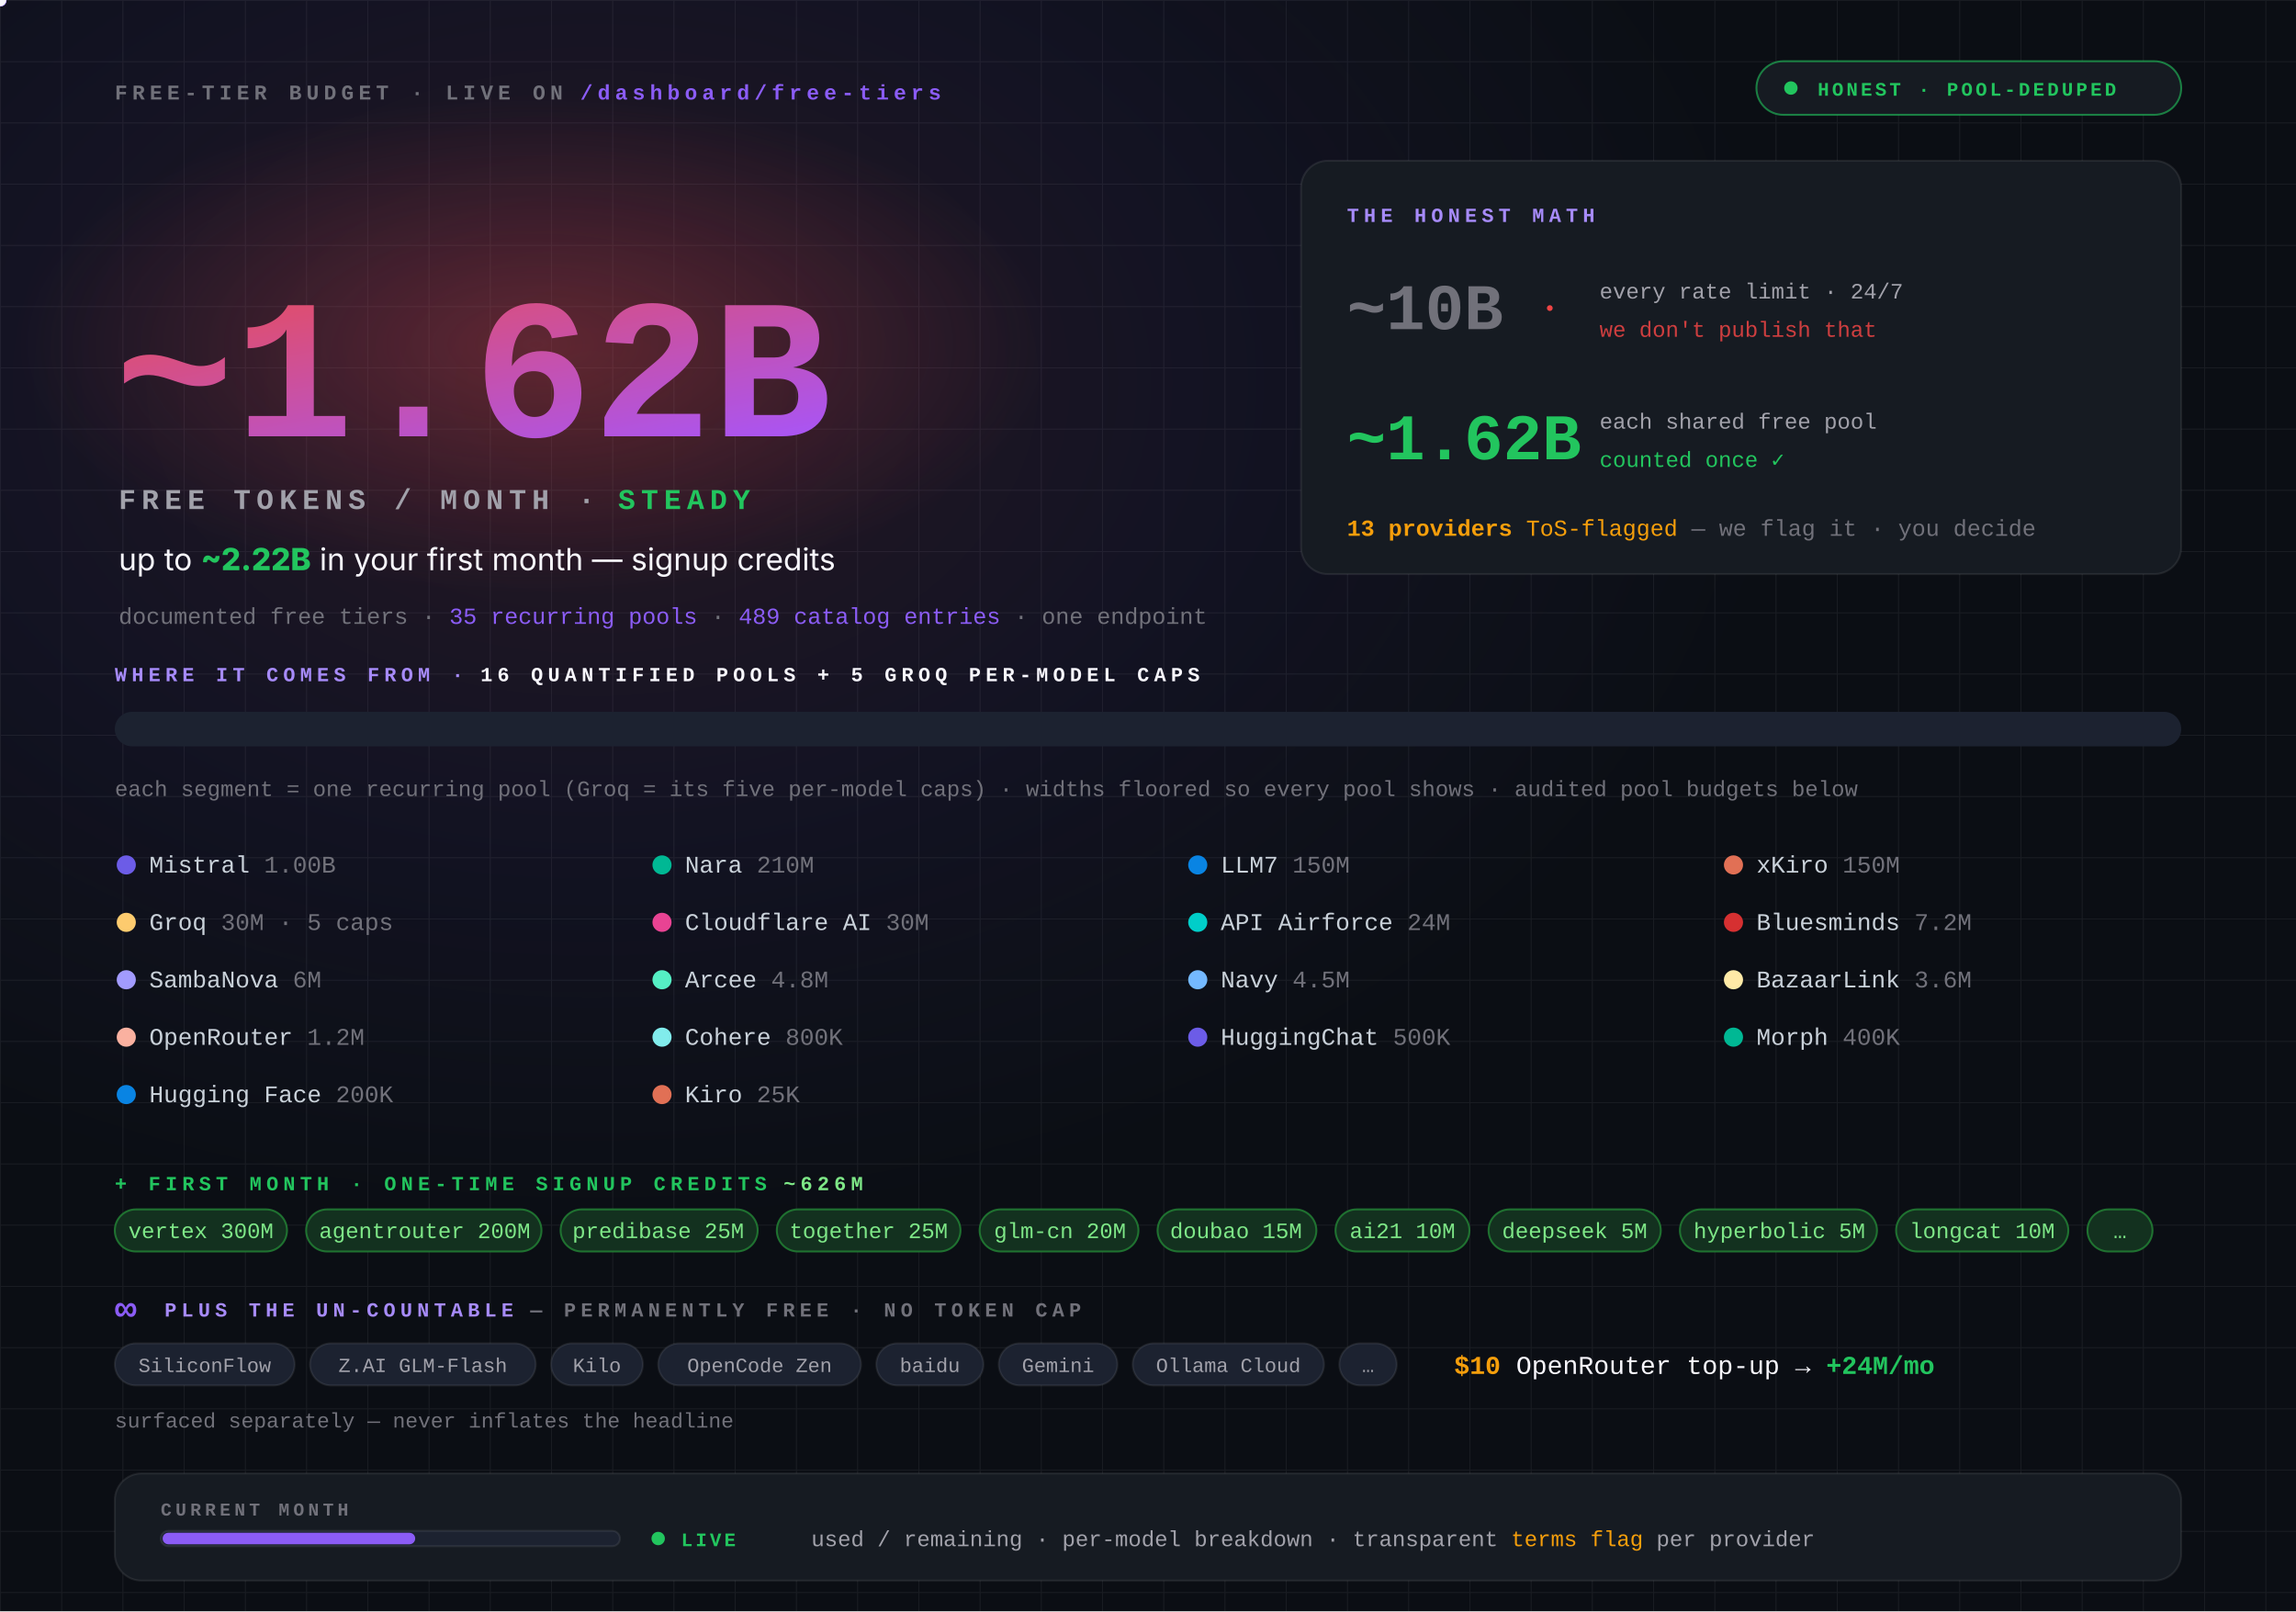
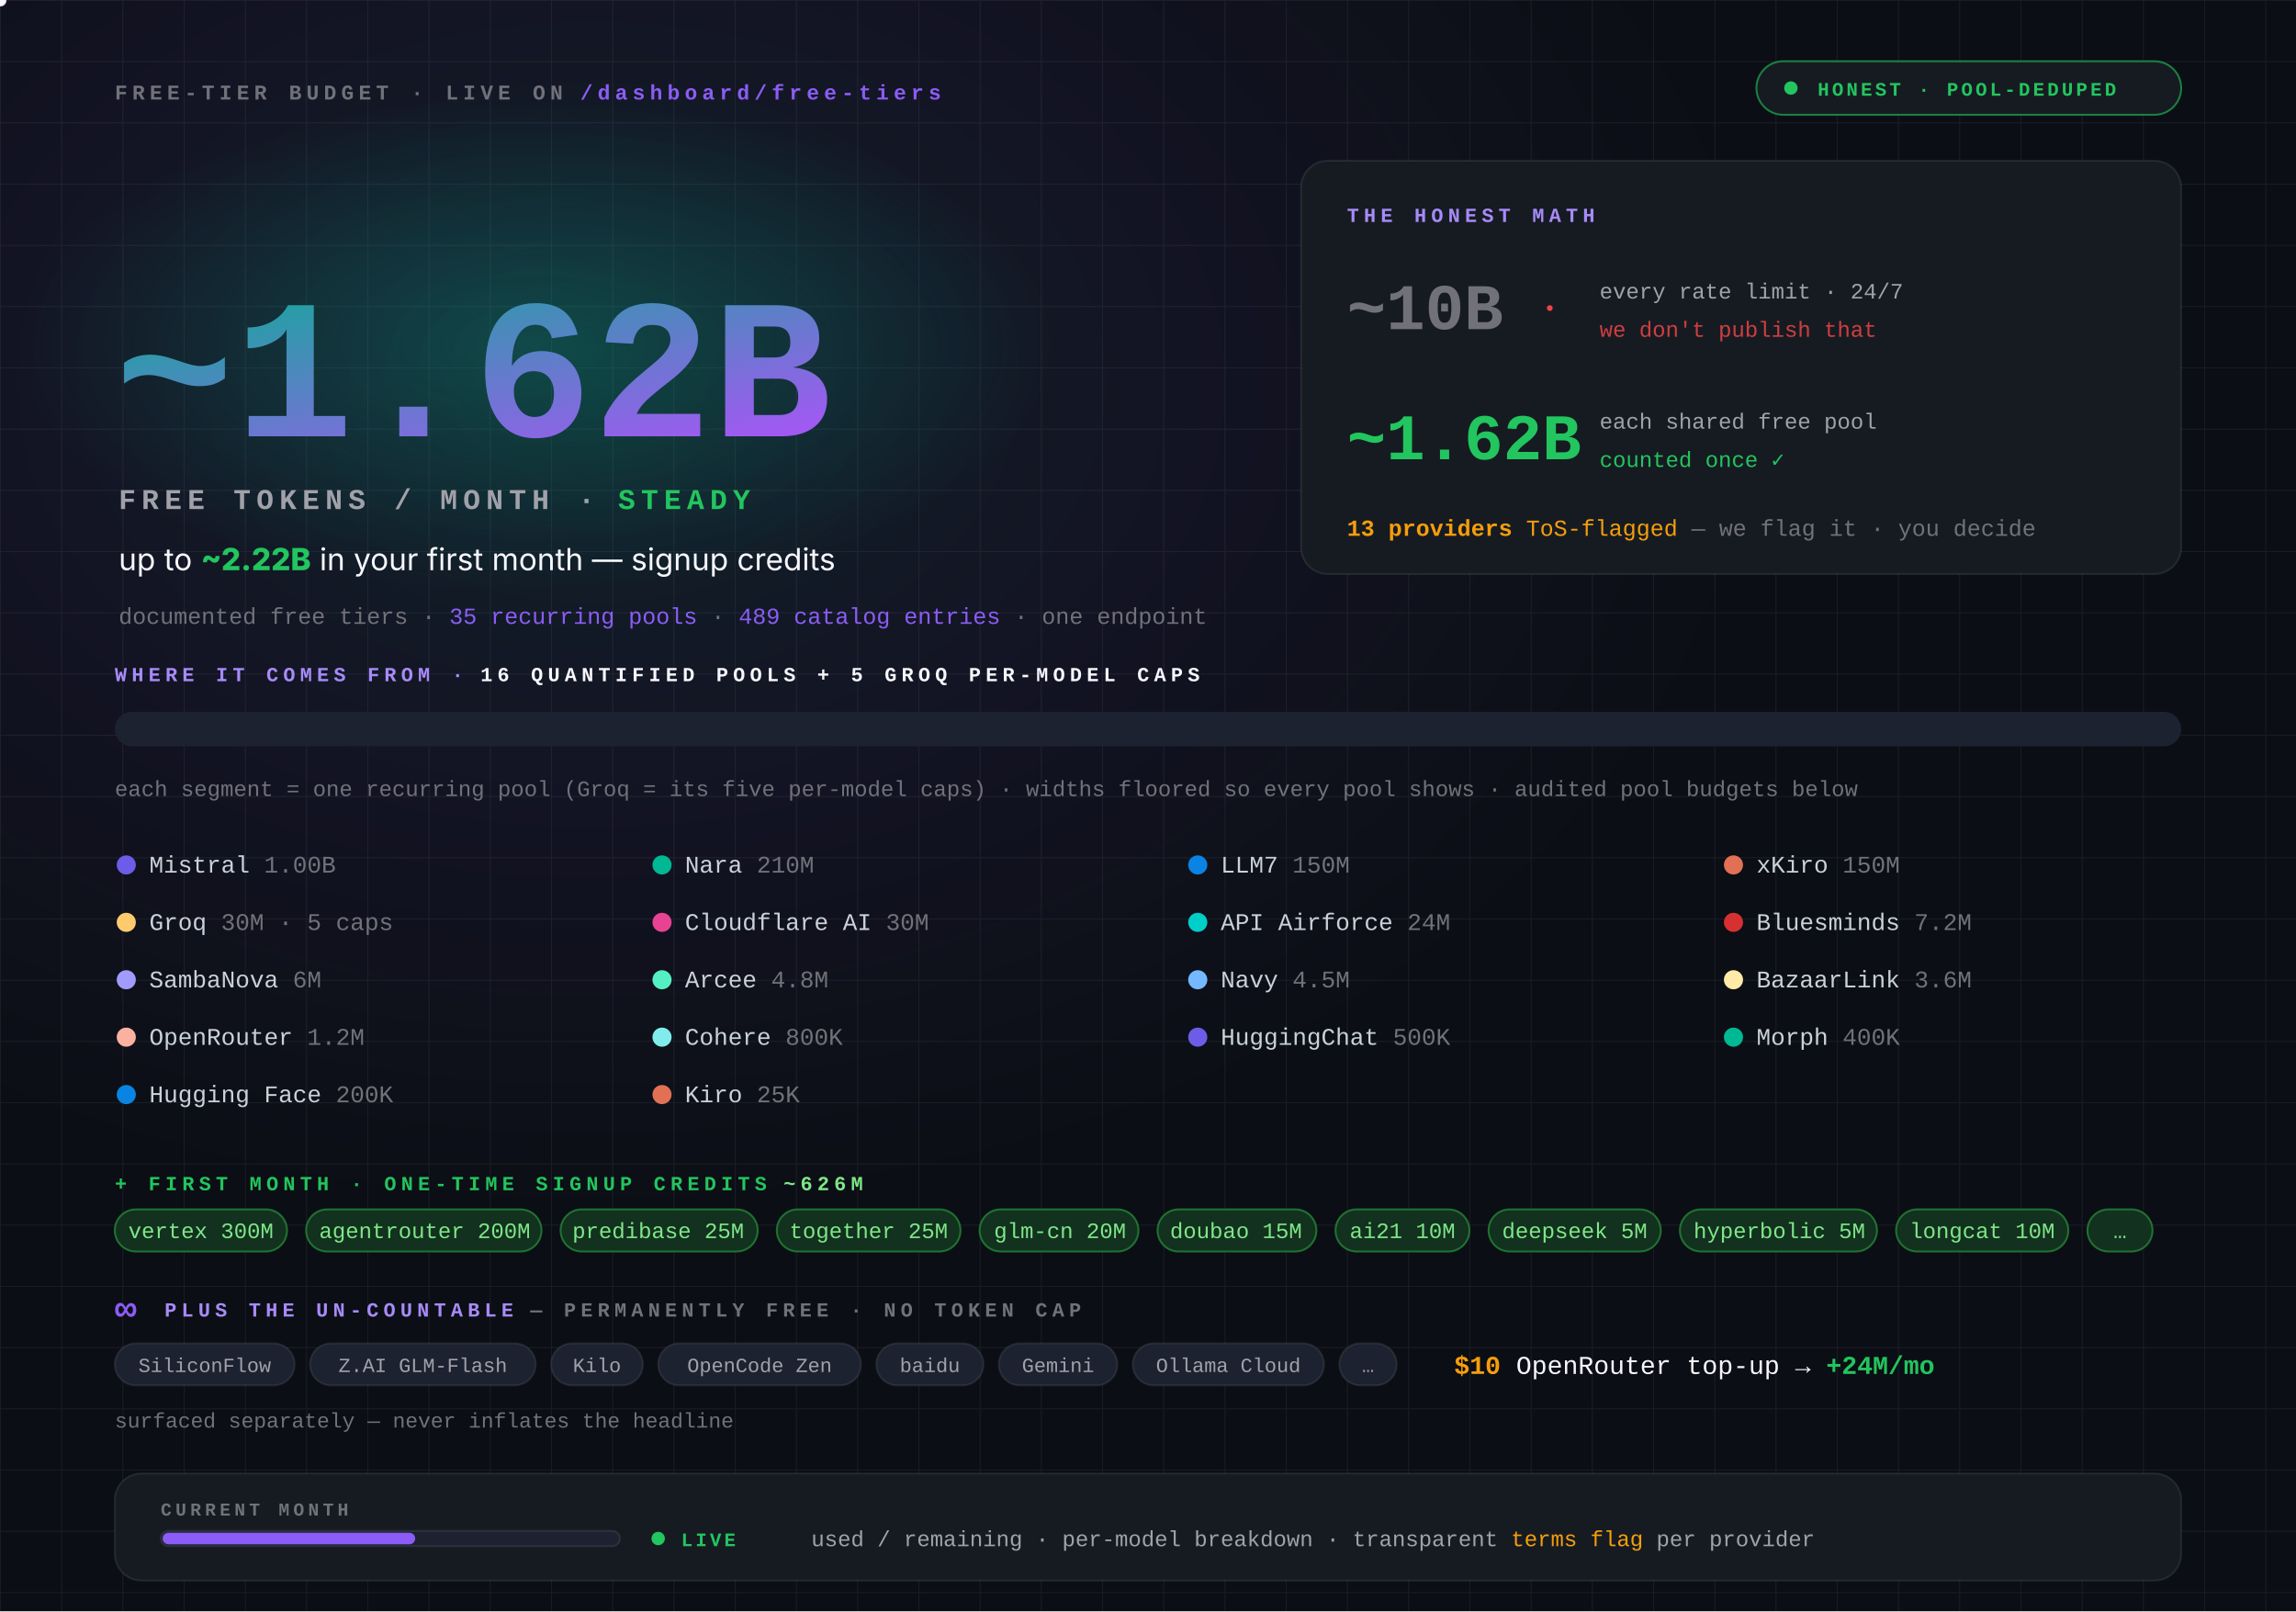
<svg xmlns="http://www.w3.org/2000/svg" viewBox="0 0 1200 842" role="img" aria-label="Pusula free-tier budget: about 1.62 billion free tokens per month steady, up to about 2.22 billion in the first month with signup credits. The catalog contains 482 rows, 475 active and 7 discontinued, grouped into 35 recurring pool keys; 17 pools have a published positive monthly token budget and 18 have a zero, uncapped, or keyless budget. Honest pool-deduped math counts each shared free pool once; 13 providers carry a terms-of-service avoid flag. The 17 quantified pools plus five per-model Groq caps are Mistral 1 billion, Nara 210 million, LLM7 150 million, xKiro 150 million, Groq 30 million across five per-model caps, Cloudflare AI 30 million, API Airforce 24 million, Bluesminds 7.2 million, SambaNova 6 million, Arcee 4.8 million, Navy 4.5 million, BazaarLink 3.6 million, OpenRouter 1.2 million, Cohere 800 thousand, HuggingChat 500 thousand, Morph 400 thousand, Hugging Face 200 thousand, and Kiro 25 thousand. One-time signup credits add about 626 million. Uncapped providers and the OpenRouter top-up boost are shown separately so they do not inflate the headline. A further 6 million behind regional identity verification (ModelScope) is also shown apart. Live usage remains available at /dashboard/free-tiers.">
  <defs>
    <pattern id="gridPaperF" width="32" height="32" patternUnits="userSpaceOnUse">
      <path d="M 32 0 L 0 0 0 32" fill="none" stroke="#ffffff" stroke-opacity="0.06" stroke-width="1" />
    </pattern>
    <radialGradient id="bgGlowF" cx="26%" cy="24%" r="52%">
-       <stop offset="0%" stop-color="#e54d5e" stop-opacity="0.14" />
+       <stop offset="0%" stop-color="#14a89a" stop-opacity="0.14" />
      <stop offset="55%" stop-color="#8b5cf6" stop-opacity="0.06" />
      <stop offset="100%" stop-color="#6366f1" stop-opacity="0" />
    </radialGradient>
    <linearGradient id="gradBrandF" x1="0" y1="0" x2="1" y2="1">
-       <stop offset="0%" stop-color="#e54d5e" />
+       <stop offset="0%" stop-color="#14a89a" />
      <stop offset="100%" stop-color="#a855f7" />
    </linearGradient>
    <radialGradient id="heroGlowF" cx="50%" cy="50%" r="50%">
-       <stop offset="0%" stop-color="#e54d5e" stop-opacity="0.30" />
-       <stop offset="100%" stop-color="#e54d5e" stop-opacity="0" />
+       <stop offset="0%" stop-color="#14a89a" stop-opacity="0.30" />
+       <stop offset="100%" stop-color="#14a89a" stop-opacity="0" />
    </radialGradient>
    <path id="pTk1F" d="M 44,84 C 150,112 190,146 302,168" />
    <path id="pTk2F" d="M 30,310 C 136,290 176,240 296,206" />
    <path id="pTk3F" d="M 96,436 C 186,392 208,308 314,230" />
    <clipPath id="barShapeF">
      <rect x="60" y="372" width="1080" height="18" rx="9" />
    </clipPath>
    <clipPath id="barRevF">
      <rect x="60" y="372" width="0" height="18">
        <animate attributeName="width" values="1080;0;1080;1080" keyTimes="0;0.02;0.24;1" dur="10s" repeatCount="indefinite" />
      </rect>
    </clipPath>
  </defs>
  <rect width="1200" height="842" fill="#0b0e14" />
  <rect width="1200" height="842" fill="url(#gridPaperF)" />
  <rect width="1200" height="842" fill="url(#bgGlowF)" />
  <text x="60" y="52" font-family="Consolas, 'Courier New', monospace" font-size="11" letter-spacing="2.5" font-weight="700" fill="#71717a">FREE-TIER BUDGET · LIVE ON <tspan fill="#8b5cf6">/dashboard/free-tiers</tspan>
  </text>
  <g transform="translate(918, 32)">
    <rect width="222" height="28" rx="14" fill="#161b22" stroke="#22c55e" stroke-width="1" stroke-opacity="0.6" />
    <circle cx="18" cy="14" r="3.5" fill="#22c55e">
      <animate attributeName="opacity" values="1;0.35;1" dur="1.6s" repeatCount="indefinite" />
    </circle>
    <text x="32" y="18" font-family="Consolas, 'Courier New', monospace" font-size="10" letter-spacing="1.5" font-weight="700" fill="#22c55e">HONEST · POOL-DEDUPED</text>
  </g>
  <ellipse cx="280" cy="180" rx="270" ry="130" fill="url(#heroGlowF)">
    <animate attributeName="rx" values="250;290;250" dur="4s" repeatCount="indefinite" />
  </ellipse>
  <g fill="#a78bfa">
    <circle r="3.4">
      <animateMotion dur="2.4s" repeatCount="indefinite" begin="0s">
        <mpath href="#pTk1F" />
      </animateMotion>
      <animate attributeName="opacity" values="0;1;1;0" dur="2.4s" begin="0s" repeatCount="indefinite" />
    </circle>
    <circle r="3.4">
      <animateMotion dur="2.4s" repeatCount="indefinite" begin="0.8s">
        <mpath href="#pTk2F" />
      </animateMotion>
      <animate attributeName="opacity" values="0;1;1;0" dur="2.4s" begin="0.8s" repeatCount="indefinite" />
    </circle>
    <circle r="3.4">
      <animateMotion dur="2.4s" repeatCount="indefinite" begin="1.6s">
        <mpath href="#pTk3F" />
      </animateMotion>
      <animate attributeName="opacity" values="0;1;1;0" dur="2.4s" begin="1.6s" repeatCount="indefinite" />
    </circle>
  </g>
  <text x="60" y="228" font-family="Consolas, 'Courier New', monospace" font-size="104" font-weight="800" fill="url(#gradBrandF)">~1.62B</text>
  <text x="62" y="266" font-family="Consolas, 'Courier New', monospace" font-size="15" letter-spacing="3" font-weight="700" fill="#a1a1aa">FREE TOKENS / MONTH · <tspan fill="#22c55e">STEADY</tspan>
  </text>
  <text x="62" y="298" font-family="Inter, 'Segoe UI', Arial, Helvetica, system-ui, sans-serif" font-size="16" fill="#F7F6FC">up to <tspan font-weight="800" fill="#22c55e">~2.22B</tspan> in your first month — signup credits</text>
  <text x="62" y="326" font-family="Consolas, 'Courier New', monospace" font-size="12" fill="#71717a">documented free tiers · <tspan fill="#8b5cf6">35 recurring pools</tspan> · <tspan fill="#8b5cf6">489 catalog entries</tspan> · one endpoint</text>
  <rect x="680" y="84" width="460" height="216" rx="14" fill="#161b22" stroke="#ffffff" stroke-opacity="0.08" stroke-width="1" />
  <text x="704" y="116" font-family="Consolas, 'Courier New', monospace" font-size="10.5" letter-spacing="2.5" font-weight="700" fill="#a78bfa">THE HONEST MATH</text>
  <text x="704" y="172" font-family="Consolas, 'Courier New', monospace" font-size="34" font-weight="800" fill="#71717a">~10B</text>
  <line x1="698" y1="161" x2="810" y2="161" stroke="#ef4444" stroke-width="3" stroke-linecap="round" stroke-dasharray="112" stroke-dashoffset="112">
    <animate attributeName="stroke-dashoffset" values="0;112;0;0" keyTimes="0;0.10;0.18;1" dur="10s" repeatCount="indefinite" />
  </line>
  <text x="836" y="156" font-family="Consolas, 'Courier New', monospace" font-size="11.5" fill="#a1a1aa">every rate limit · 24/7</text>
  <text x="836" y="176" font-family="Consolas, 'Courier New', monospace" font-size="11.5" fill="#ef4444" opacity="0.85">we don't publish that</text>
  <text x="704" y="240" font-family="Consolas, 'Courier New', monospace" font-size="34" font-weight="800" fill="#22c55e">~1.62B</text>
  <text x="836" y="224" font-family="Consolas, 'Courier New', monospace" font-size="11.5" fill="#a1a1aa">each shared free pool</text>
  <text x="836" y="244" font-family="Consolas, 'Courier New', monospace" font-size="11.5" fill="#22c55e">counted once ✓</text>
  <text x="704" y="280" font-family="Consolas, 'Courier New', monospace" font-size="12" fill="#f59e0b">
    <tspan font-weight="800">13 providers</tspan> ToS-flagged <tspan fill="#71717a">— we flag it · you decide</tspan>
  </text>
  <text x="60" y="356" font-family="Consolas, 'Courier New', monospace" font-size="10.5" letter-spacing="2.5" font-weight="700" fill="#a78bfa">WHERE IT COMES FROM · <tspan fill="#F7F6FC">16 QUANTIFIED POOLS + 5 GROQ PER-MODEL CAPS</tspan>
  </text>
  <g clip-path="url(#barShapeF)">
    <rect x="60" y="372" width="1080" height="18" fill="#1c2230" />
    <g clip-path="url(#barRevF)">
      <rect x="60.0" y="372" width="579.0" height="18" fill="#6c5ce7" />
      <rect x="640.0" y="372" width="127.6" height="18" fill="#00b894" />
      <rect x="768.6" y="372" width="93.3" height="18" fill="#0984e3" />
      <rect x="862.9" y="372" width="93.3" height="18" fill="#e17055" />
      <rect x="957.2" y="372" width="24.7" height="18" fill="#fdcb6e" />
      <rect x="982.9" y="372" width="24.7" height="18" fill="#e84393" />
      <rect x="1008.6" y="372" width="21.2" height="18" fill="#00cec9" />
      <rect x="1030.8" y="372" width="11.6" height="18" fill="#d63031" />
      <rect x="1043.4" y="372" width="10.9" height="18" fill="#a29bfe" />
      <rect x="1055.3" y="372" width="10.2" height="18" fill="#55efc4" />
      <rect x="1066.5" y="372" width="10.1" height="18" fill="#74b9ff" />
      <rect x="1077.6" y="372" width="9.6" height="18" fill="#ffeaa7" />
      <rect x="1088.2" y="372" width="8.2" height="18" fill="#fab1a0" />
      <rect x="1097.4" y="372" width="8.0" height="18" fill="#81ecec" />
      <rect x="1106.4" y="372" width="7.8" height="18" fill="#6c5ce7" />
      <rect x="1115.2" y="372" width="7.7" height="18" fill="#00b894" />
      <rect x="1123.9" y="372" width="7.6" height="18" fill="#0984e3" />
      <rect x="1132.5" y="372" width="7.5" height="18" fill="#e17055" />
    </g>
  </g>
  <circle r="3.2" fill="#F7F6FC">
    <animateMotion path="M 60,381 L 1140,381" keyPoints="0;0;1;1" keyTimes="0;0.02;0.24;1" calcMode="linear" dur="10s" repeatCount="indefinite" />
    <animate attributeName="opacity" values="0;1;1;0;0" keyTimes="0;0.02;0.23;0.26;1" dur="10s" repeatCount="indefinite" />
  </circle>
  <text x="60" y="416" font-family="Consolas, 'Courier New', monospace" font-size="11.5" fill="#71717a">each segment = one recurring pool (Groq = its five per-model caps) · widths floored so every pool shows · audited pool budgets below</text>
  <g font-family="Consolas, 'Courier New', monospace" font-size="12.5">
    <circle cx="66" cy="452" r="5" fill="#6c5ce7" />
    <text x="78" y="456" fill="#c9d1d9">Mistral <tspan fill="#71717a">1.00B</tspan>
    </text>
    <circle cx="346" cy="452" r="5" fill="#00b894" />
    <text x="358" y="456" fill="#c9d1d9">Nara <tspan fill="#71717a">210M</tspan>
    </text>
    <circle cx="626" cy="452" r="5" fill="#0984e3" />
    <text x="638" y="456" fill="#c9d1d9">LLM7 <tspan fill="#71717a">150M</tspan>
    </text>
    <circle cx="906" cy="452" r="5" fill="#e17055" />
    <text x="918" y="456" fill="#c9d1d9">xKiro <tspan fill="#71717a">150M</tspan>
    </text>
    <circle cx="66" cy="482" r="5" fill="#fdcb6e" />
    <text x="78" y="486" fill="#c9d1d9">Groq <tspan fill="#71717a">30M · 5 caps</tspan>
    </text>
    <circle cx="346" cy="482" r="5" fill="#e84393" />
    <text x="358" y="486" fill="#c9d1d9">Cloudflare AI <tspan fill="#71717a">30M</tspan>
    </text>
    <circle cx="626" cy="482" r="5" fill="#00cec9" />
    <text x="638" y="486" fill="#c9d1d9">API Airforce <tspan fill="#71717a">24M</tspan>
    </text>
    <circle cx="906" cy="482" r="5" fill="#d63031" />
    <text x="918" y="486" fill="#c9d1d9">Bluesminds <tspan fill="#71717a">7.2M</tspan>
    </text>
    <circle cx="66" cy="512" r="5" fill="#a29bfe" />
    <text x="78" y="516" fill="#c9d1d9">SambaNova <tspan fill="#71717a">6M</tspan>
    </text>
    <circle cx="346" cy="512" r="5" fill="#55efc4" />
    <text x="358" y="516" fill="#c9d1d9">Arcee <tspan fill="#71717a">4.8M</tspan>
    </text>
    <circle cx="626" cy="512" r="5" fill="#74b9ff" />
    <text x="638" y="516" fill="#c9d1d9">Navy <tspan fill="#71717a">4.5M</tspan>
    </text>
    <circle cx="906" cy="512" r="5" fill="#ffeaa7" />
    <text x="918" y="516" fill="#c9d1d9">BazaarLink <tspan fill="#71717a">3.6M</tspan>
    </text>
    <circle cx="66" cy="542" r="5" fill="#fab1a0" />
    <text x="78" y="546" fill="#c9d1d9">OpenRouter <tspan fill="#71717a">1.2M</tspan>
    </text>
    <circle cx="346" cy="542" r="5" fill="#81ecec" />
    <text x="358" y="546" fill="#c9d1d9">Cohere <tspan fill="#71717a">800K</tspan>
    </text>
    <circle cx="626" cy="542" r="5" fill="#6c5ce7" />
    <text x="638" y="546" fill="#c9d1d9">HuggingChat <tspan fill="#71717a">500K</tspan>
    </text>
    <circle cx="906" cy="542" r="5" fill="#00b894" />
    <text x="918" y="546" fill="#c9d1d9">Morph <tspan fill="#71717a">400K</tspan>
    </text>
    <circle cx="66" cy="572" r="5" fill="#0984e3" />
    <text x="78" y="576" fill="#c9d1d9">Hugging Face <tspan fill="#71717a">200K</tspan>
    </text>
    <circle cx="346" cy="572" r="5" fill="#e17055" />
    <text x="358" y="576" fill="#c9d1d9">Kiro <tspan fill="#71717a">25K</tspan>
    </text>
  </g>
  <text x="60" y="622" font-family="Consolas, 'Courier New', monospace" font-size="10.5" letter-spacing="2.5" font-weight="700" fill="#22c55e">+ FIRST MONTH · ONE-TIME SIGNUP CREDITS <tspan fill="#7ee787">~626M</tspan>
  </text>
  <g font-family="Consolas, 'Courier New', monospace">
    <rect x="60" y="632" width="90" height="22" rx="11" fill="#13311f" stroke="#238636" stroke-opacity="0.8" />
    <text x="105" y="647" font-size="11.5" fill="#7ee787" text-anchor="middle">vertex 300M</text>
    <rect x="160" y="632" width="123" height="22" rx="11" fill="#13311f" stroke="#238636" stroke-opacity="0.8" />
    <text x="222" y="647" font-size="11.5" fill="#7ee787" text-anchor="middle">agentrouter 200M</text>
    <rect x="293" y="632" width="103" height="22" rx="11" fill="#13311f" stroke="#238636" stroke-opacity="0.8" />
    <text x="344" y="647" font-size="11.5" fill="#7ee787" text-anchor="middle">predibase 25M</text>
    <rect x="406" y="632" width="96" height="22" rx="11" fill="#13311f" stroke="#238636" stroke-opacity="0.8" />
    <text x="454" y="647" font-size="11.5" fill="#7ee787" text-anchor="middle">together 25M</text>
    <rect x="512" y="632" width="83" height="22" rx="11" fill="#13311f" stroke="#238636" stroke-opacity="0.8" />
    <text x="554" y="647" font-size="11.5" fill="#7ee787" text-anchor="middle">glm-cn 20M</text>
    <rect x="605" y="632" width="83" height="22" rx="11" fill="#13311f" stroke="#238636" stroke-opacity="0.8" />
    <text x="646" y="647" font-size="11.5" fill="#7ee787" text-anchor="middle">doubao 15M</text>
    <rect x="698" y="632" width="70" height="22" rx="11" fill="#13311f" stroke="#238636" stroke-opacity="0.8" />
    <text x="733" y="647" font-size="11.5" fill="#7ee787" text-anchor="middle">ai21 10M</text>
    <rect x="778" y="632" width="90" height="22" rx="11" fill="#13311f" stroke="#238636" stroke-opacity="0.8" />
    <text x="823" y="647" font-size="11.5" fill="#7ee787" text-anchor="middle">deepseek 5M</text>
    <rect x="878" y="632" width="103" height="22" rx="11" fill="#13311f" stroke="#238636" stroke-opacity="0.8" />
    <text x="930" y="647" font-size="11.5" fill="#7ee787" text-anchor="middle">hyperbolic 5M</text>
    <rect x="991" y="632" width="90" height="22" rx="11" fill="#13311f" stroke="#238636" stroke-opacity="0.8" />
    <text x="1036" y="647" font-size="11.5" fill="#7ee787" text-anchor="middle">longcat 10M</text>
    <rect x="1091" y="632" width="34" height="22" rx="11" fill="#13311f" stroke="#238636" stroke-opacity="0.8" />
    <text x="1108" y="647" font-size="11.5" fill="#7ee787" text-anchor="middle">…</text>
  </g>
  <text x="60" y="690" font-family="Consolas, 'Courier New', monospace" font-size="19" font-weight="800" fill="#8b5cf6">∞<animate attributeName="opacity" values="1;0.55;1" dur="4s" repeatCount="indefinite" />
  </text>
  <text x="86" y="688" font-family="Consolas, 'Courier New', monospace" font-size="10.5" letter-spacing="2.5" font-weight="700" fill="#a78bfa">PLUS THE UN-COUNTABLE <tspan fill="#71717a">— PERMANENTLY FREE · NO TOKEN CAP</tspan>
  </text>
  <g font-family="Consolas, 'Courier New', monospace" font-size="10.5" fill="#a1a1aa">
    <rect x="60" y="702" width="94" height="22" rx="11" fill="#1c2230" stroke="#ffffff" stroke-opacity="0.08" />
    <text x="107" y="717" text-anchor="middle">SiliconFlow</text>
    <rect x="162" y="702" width="118" height="22" rx="11" fill="#1c2230" stroke="#ffffff" stroke-opacity="0.08" />
    <text x="221" y="717" text-anchor="middle">Z.AI GLM-Flash</text>
    <rect x="288" y="702" width="48" height="22" rx="11" fill="#1c2230" stroke="#ffffff" stroke-opacity="0.08" />
    <text x="312" y="717" text-anchor="middle">Kilo</text>
    <rect x="344" y="702" width="106" height="22" rx="11" fill="#1c2230" stroke="#ffffff" stroke-opacity="0.08" />
    <text x="397" y="717" text-anchor="middle">OpenCode Zen</text>
    <rect x="458" y="702" width="56" height="22" rx="11" fill="#1c2230" stroke="#ffffff" stroke-opacity="0.08" />
    <text x="486" y="717" text-anchor="middle">baidu</text>
    <rect x="522" y="702" width="62" height="22" rx="11" fill="#1c2230" stroke="#ffffff" stroke-opacity="0.08" />
    <text x="553" y="717" text-anchor="middle">Gemini</text>
    <rect x="592" y="702" width="100" height="22" rx="11" fill="#1c2230" stroke="#ffffff" stroke-opacity="0.08" />
    <text x="642" y="717" text-anchor="middle">Ollama Cloud</text>
    <rect x="700" y="702" width="30" height="22" rx="11" fill="#1c2230" stroke="#ffffff" stroke-opacity="0.08" />
    <text x="715" y="717" text-anchor="middle">…</text>
  </g>
  <text x="760" y="718" font-family="Consolas, 'Courier New', monospace" font-size="13.5" fill="#F7F6FC">
    <tspan fill="#f59e0b" font-weight="700">$10</tspan> OpenRouter top-up → <tspan fill="#22c55e" font-weight="700">+24M/mo</tspan>
  </text>
  <text x="60" y="746" font-family="Consolas, 'Courier New', monospace" font-size="11" fill="#71717a">surfaced separately — never inflates the headline</text>
  <rect x="60" y="770" width="1080" height="56" rx="14" fill="#161b22" stroke="#ffffff" stroke-opacity="0.08" stroke-width="1" />
  <text x="84" y="792" font-family="Consolas, 'Courier New', monospace" font-size="9.5" letter-spacing="2" font-weight="700" fill="#71717a">CURRENT MONTH</text>
  <rect x="84" y="800" width="240" height="8" rx="4" fill="#1c2230" stroke="#ffffff" stroke-opacity="0.08" stroke-width="1" />
  <rect x="85" y="801" width="132" height="6" rx="3" fill="#8b5cf6" />
  <circle r="2.6" fill="#F7F6FC">
    <animateMotion path="M 85,804 L 217,804" dur="3s" repeatCount="indefinite" />
    <animate attributeName="opacity" values="0;1;1;0" dur="3s" repeatCount="indefinite" />
  </circle>
  <circle cx="344" cy="804" r="3.5" fill="#22c55e">
    <animate attributeName="opacity" values="1;0.3;1" dur="1.2s" repeatCount="indefinite" />
  </circle>
  <text x="356" y="808" font-family="Consolas, 'Courier New', monospace" font-size="10" letter-spacing="1.5" font-weight="700" fill="#22c55e">LIVE</text>
  <text x="424" y="808" font-family="Consolas, 'Courier New', monospace" font-size="11.5" fill="#a1a1aa">used / remaining · per-model breakdown · transparent <tspan fill="#f59e0b">terms flag</tspan> per provider</text>
</svg>
